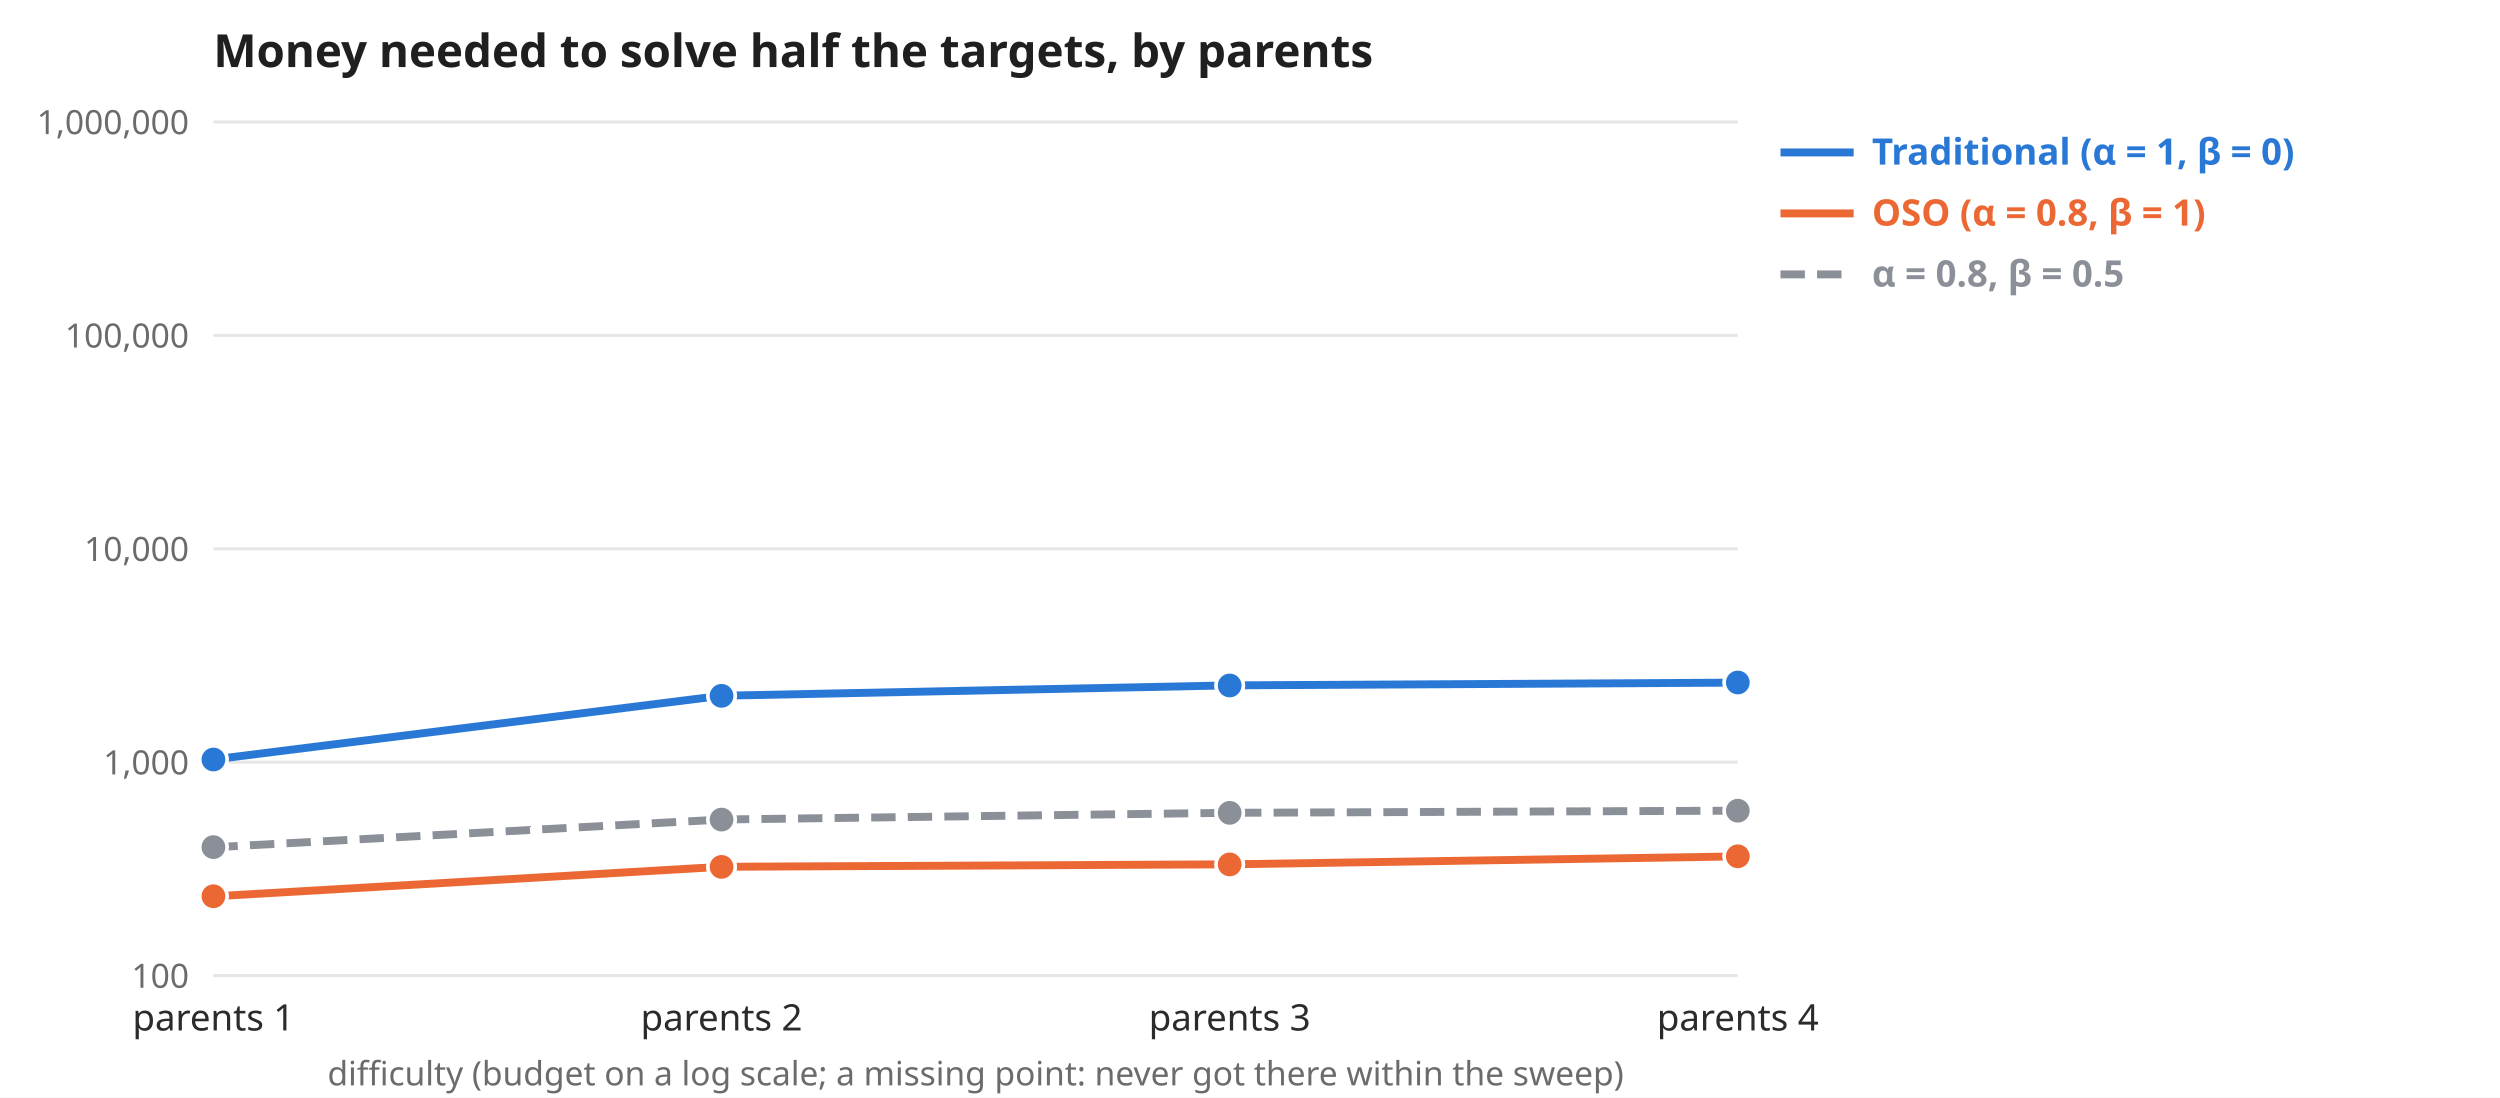
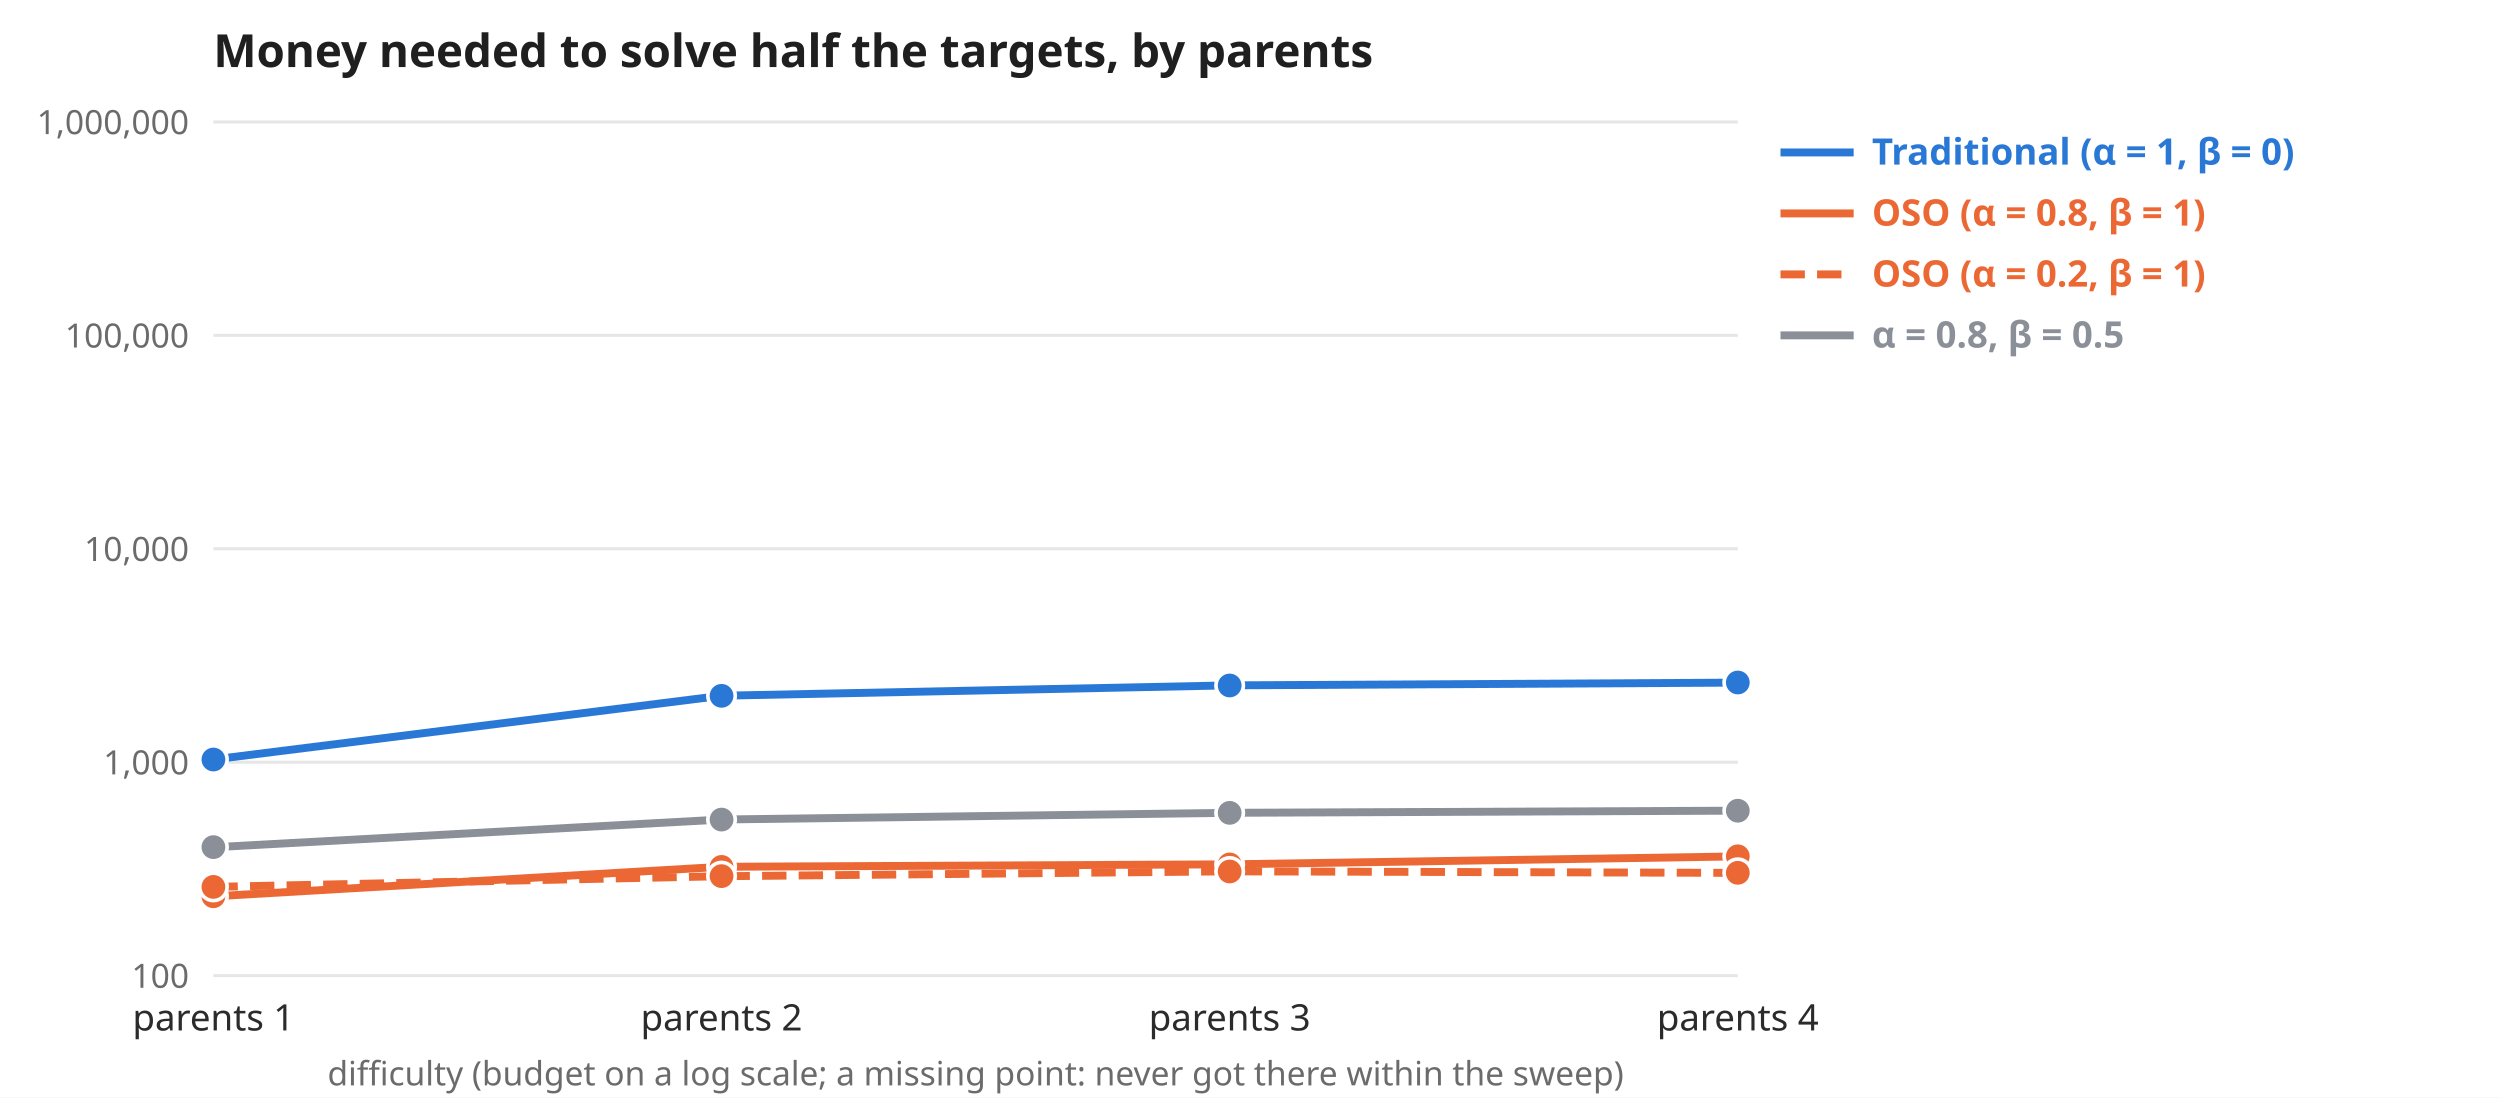
<svg xmlns="http://www.w3.org/2000/svg" viewBox="0 0 820 360" font-family="system-ui, sans-serif">
  <rect width="820" height="360" fill="#fff" />
  <text x="70" y="22" font-size="15" font-weight="700" fill="#1f1f1f">Money needed to solve half the targets, by parents</text>
  <line x1="70" x2="570" y1="320" y2="320" stroke="#e6e6e6" />
  <text x="62" y="324" text-anchor="end" font-size="11" fill="#6b6b6b">100</text>
  <line x1="70" x2="570" y1="250" y2="250" stroke="#e6e6e6" />
  <text x="62" y="254" text-anchor="end" font-size="11" fill="#6b6b6b">1,000</text>
  <line x1="70" x2="570" y1="180" y2="180" stroke="#e6e6e6" />
  <text x="62" y="184" text-anchor="end" font-size="11" fill="#6b6b6b">10,000</text>
  <line x1="70" x2="570" y1="110" y2="110" stroke="#e6e6e6" />
  <text x="62" y="114" text-anchor="end" font-size="11" fill="#6b6b6b">100,000</text>
  <line x1="70" x2="570" y1="40" y2="40" stroke="#e6e6e6" />
  <text x="62" y="44" text-anchor="end" font-size="11" fill="#6b6b6b">1,000,000</text>
  <text x="70" y="338" text-anchor="middle" font-size="12" fill="#2b2b2b">parents 1</text>
  <text x="236.667" y="338" text-anchor="middle" font-size="12" fill="#2b2b2b">parents 2</text>
  <text x="403.333" y="338" text-anchor="middle" font-size="12" fill="#2b2b2b">parents 3</text>
  <text x="570" y="338" text-anchor="middle" font-size="12" fill="#2b2b2b">parents 4</text>
  <text x="320" y="356" text-anchor="middle" font-size="11" fill="#6b6b6b">difficulty (budget on a log scale; a missing point: never got there within the sweep)</text>
  <path d="M70.0 249.1 L236.7 228.2 L403.3 224.8 L570.0 223.9" fill="none" stroke="#2a78d6" stroke-width="2.6" />
  <circle cx="70" cy="249.121" r="4.5" fill="#2a78d6" stroke="#fff" stroke-width="1.2" />
  <circle cx="236.667" cy="228.234" r="4.5" fill="#2a78d6" stroke="#fff" stroke-width="1.2" />
  <circle cx="403.333" cy="224.836" r="4.5" fill="#2a78d6" stroke="#fff" stroke-width="1.2" />
  <circle cx="570" cy="223.859" r="4.5" fill="#2a78d6" stroke="#fff" stroke-width="1.2" />
  <line x1="584" x2="608" y1="50" y2="50" stroke="#2a78d6" stroke-width="2.6" />
  <text x="614" y="54" font-size="12" font-weight="700" fill="#2a78d6">Traditional (α = 1, β = 0)</text>
  <path d="M70.0 294.0 L236.7 284.3 L403.3 283.5 L570.0 280.9" fill="none" stroke="#eb6834" stroke-width="2.6" />
  <circle cx="70" cy="293.97" r="4.5" fill="#eb6834" stroke="#fff" stroke-width="1.2" />
  <circle cx="236.667" cy="284.34" r="4.5" fill="#eb6834" stroke="#fff" stroke-width="1.2" />
  <circle cx="403.333" cy="283.529" r="4.5" fill="#eb6834" stroke="#fff" stroke-width="1.2" />
  <circle cx="570" cy="280.866" r="4.5" fill="#eb6834" stroke="#fff" stroke-width="1.2" />
  <line x1="584" x2="608" y1="70" y2="70" stroke="#eb6834" stroke-width="2.6" />
  <text x="614" y="74" font-size="12" font-weight="700" fill="#eb6834">OSO (α = 0.8, β = 1)</text>
-   <path d="M70.0 277.9 L236.7 268.8 L403.3 266.6 L570.0 265.9" fill="none" stroke="#8a8f98" stroke-width="2.6" stroke-dasharray="8 4" />
+   <path d="M70.0 290.9 L236.7 287.4 L403.3 285.8 L570.0 286.3" fill="none" stroke="#eb6834" stroke-width="2.6" stroke-dasharray="8 4" />
+   <circle cx="70" cy="290.9" r="4.5" fill="#eb6834" stroke="#fff" stroke-width="1.2" />
+   <circle cx="236.667" cy="287.372" r="4.5" fill="#eb6834" stroke="#fff" stroke-width="1.2" />
+   <circle cx="403.333" cy="285.849" r="4.5" fill="#eb6834" stroke="#fff" stroke-width="1.2" />
+   <circle cx="570" cy="286.285" r="4.5" fill="#eb6834" stroke="#fff" stroke-width="1.2" />
+   <line x1="584" x2="608" y1="90" y2="90" stroke="#eb6834" stroke-width="2.6" stroke-dasharray="8 4" />
+   <text x="614" y="94" font-size="12" font-weight="700" fill="#eb6834">OSO (α = 0.2, β = 1)</text>
+   <path d="M70.0 277.9 L236.7 268.8 L403.3 266.6 L570.0 265.9" fill="none" stroke="#8a8f98" stroke-width="2.6" />
  <circle cx="70" cy="277.856" r="4.5" fill="#8a8f98" stroke="#fff" stroke-width="1.2" />
  <circle cx="236.667" cy="268.825" r="4.5" fill="#8a8f98" stroke="#fff" stroke-width="1.2" />
  <circle cx="403.333" cy="266.617" r="4.5" fill="#8a8f98" stroke="#fff" stroke-width="1.2" />
  <circle cx="570" cy="265.915" r="4.5" fill="#8a8f98" stroke="#fff" stroke-width="1.2" />
-   <line x1="584" x2="608" y1="90" y2="90" stroke="#8a8f98" stroke-width="2.6" stroke-dasharray="8 4" />
-   <text x="614" y="94" font-size="12" font-weight="700" fill="#8a8f98">α = 0.8, β = 0.5</text>
+   <line x1="584" x2="608" y1="110" y2="110" stroke="#8a8f98" stroke-width="2.6" />
+   <text x="614" y="114" font-size="12" font-weight="700" fill="#8a8f98">α = 0.8, β = 0.5</text>
</svg>
